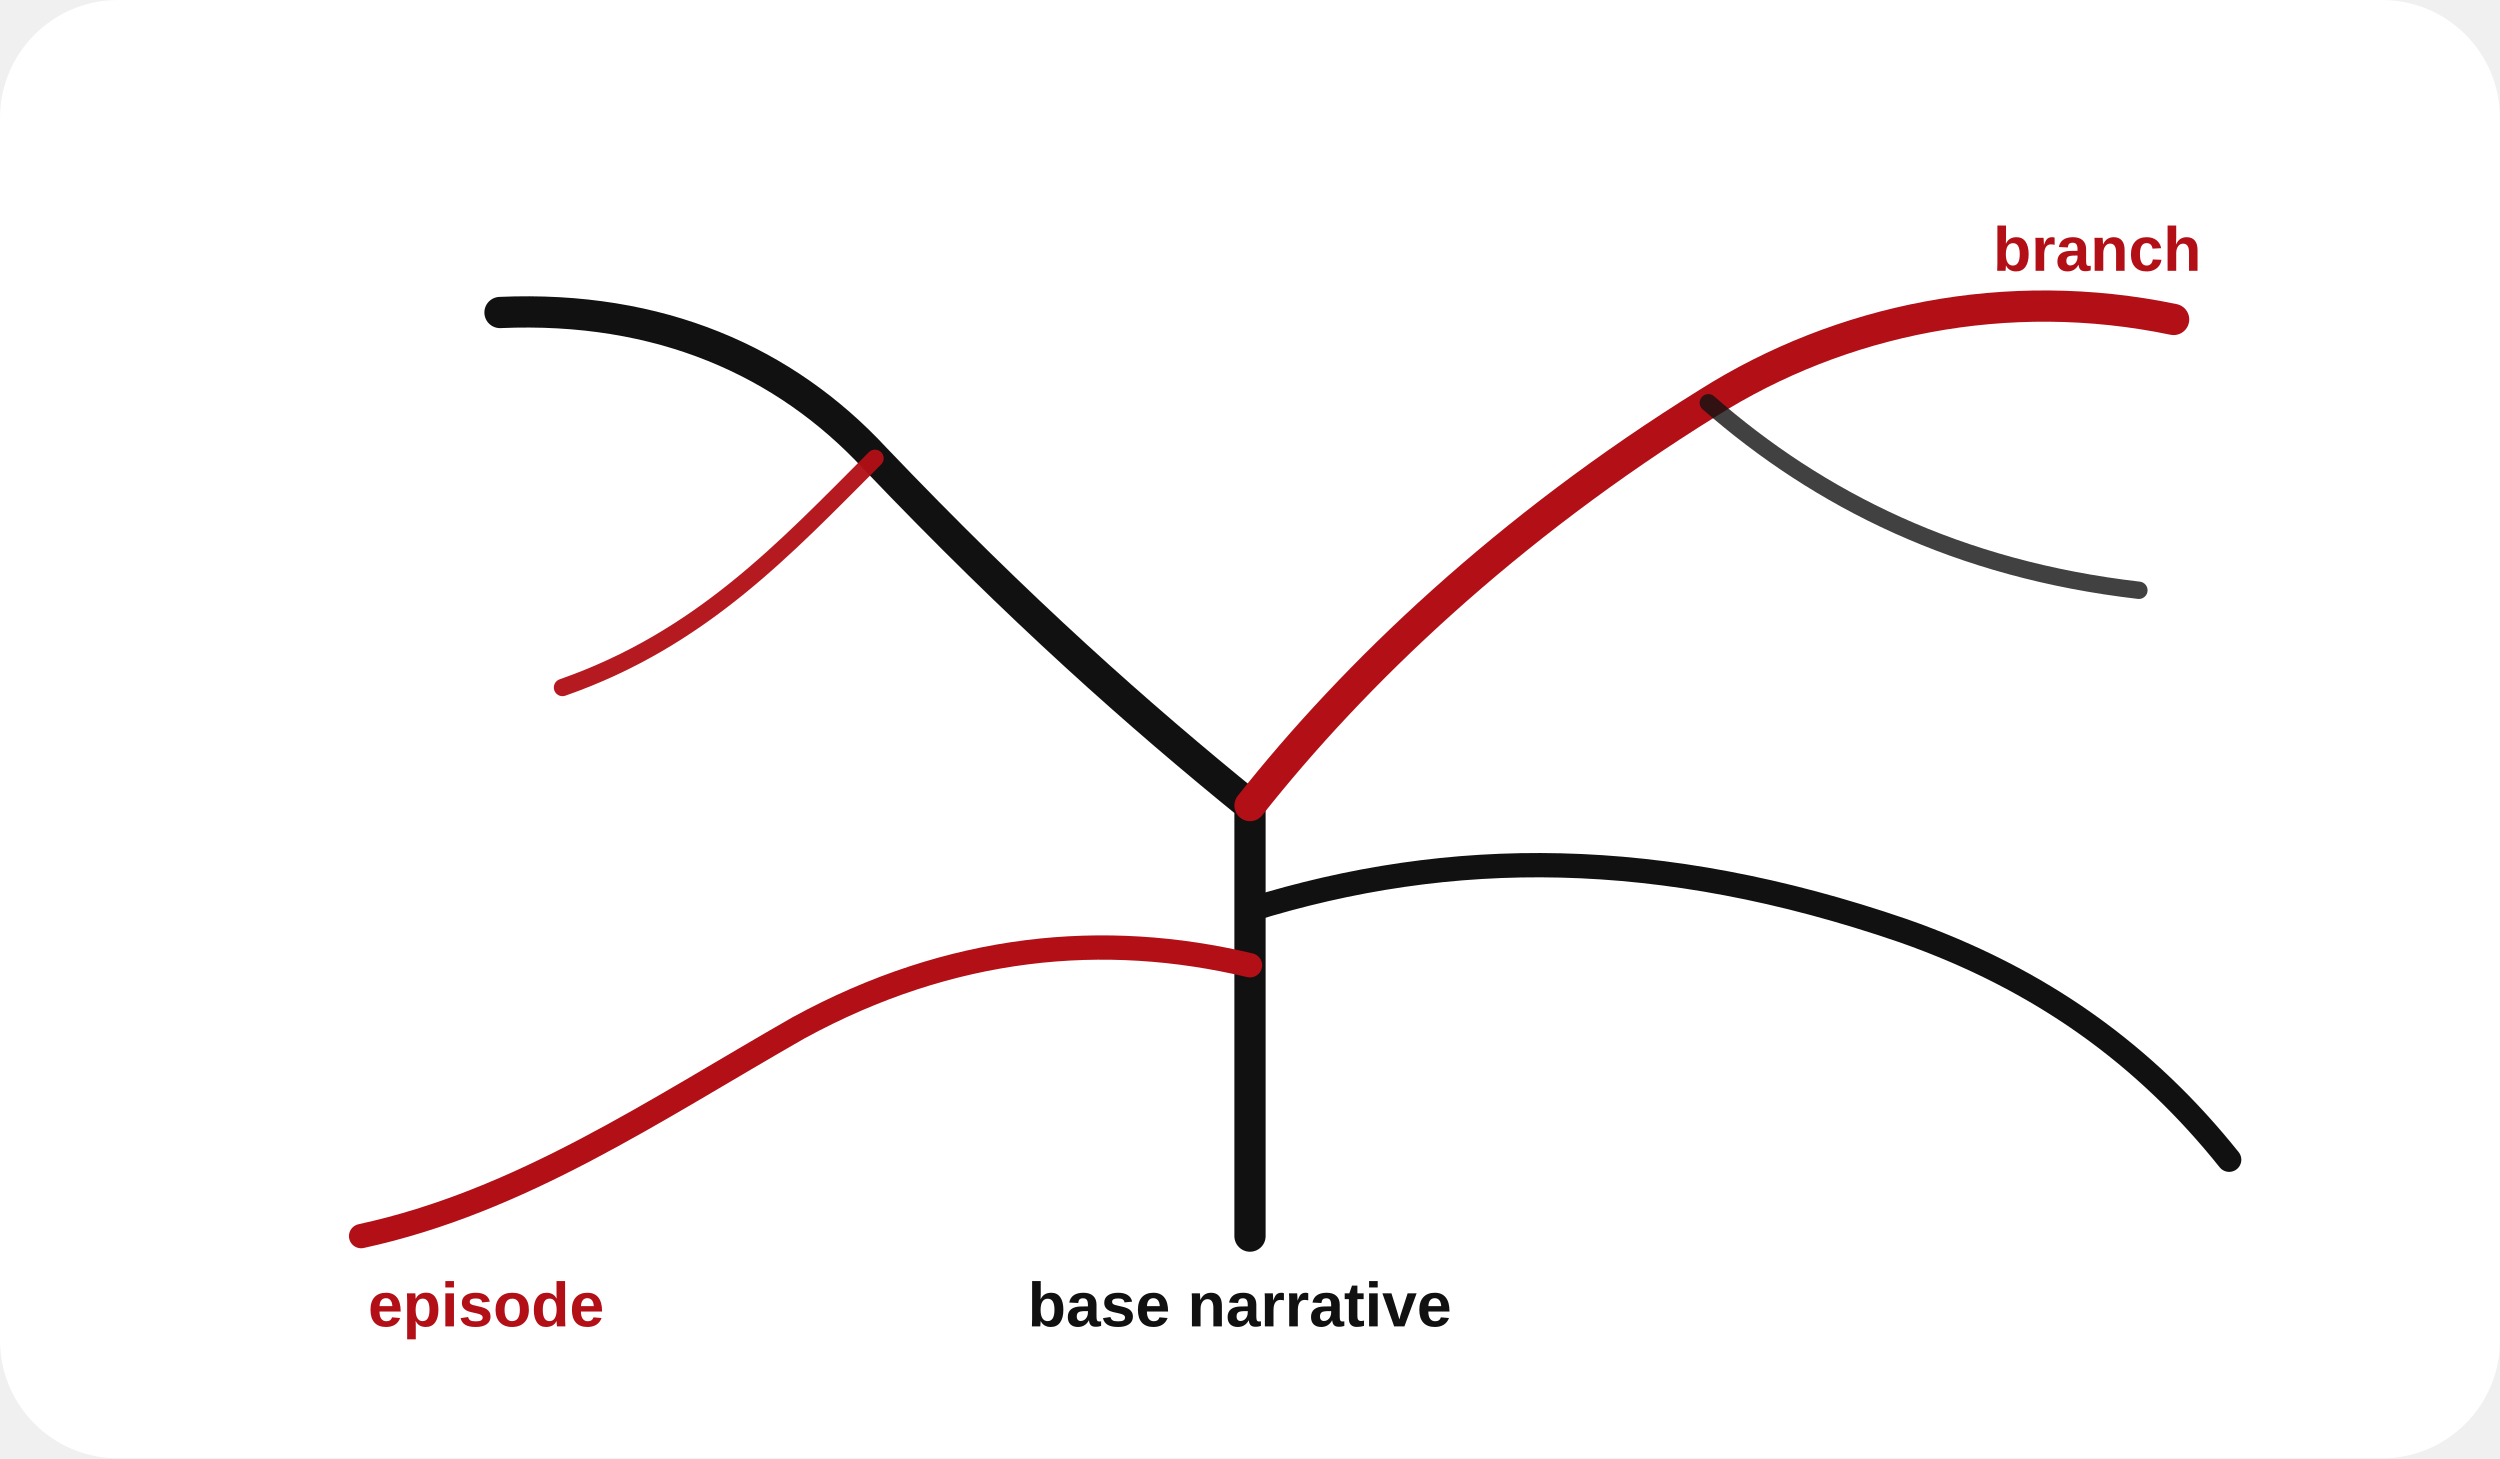
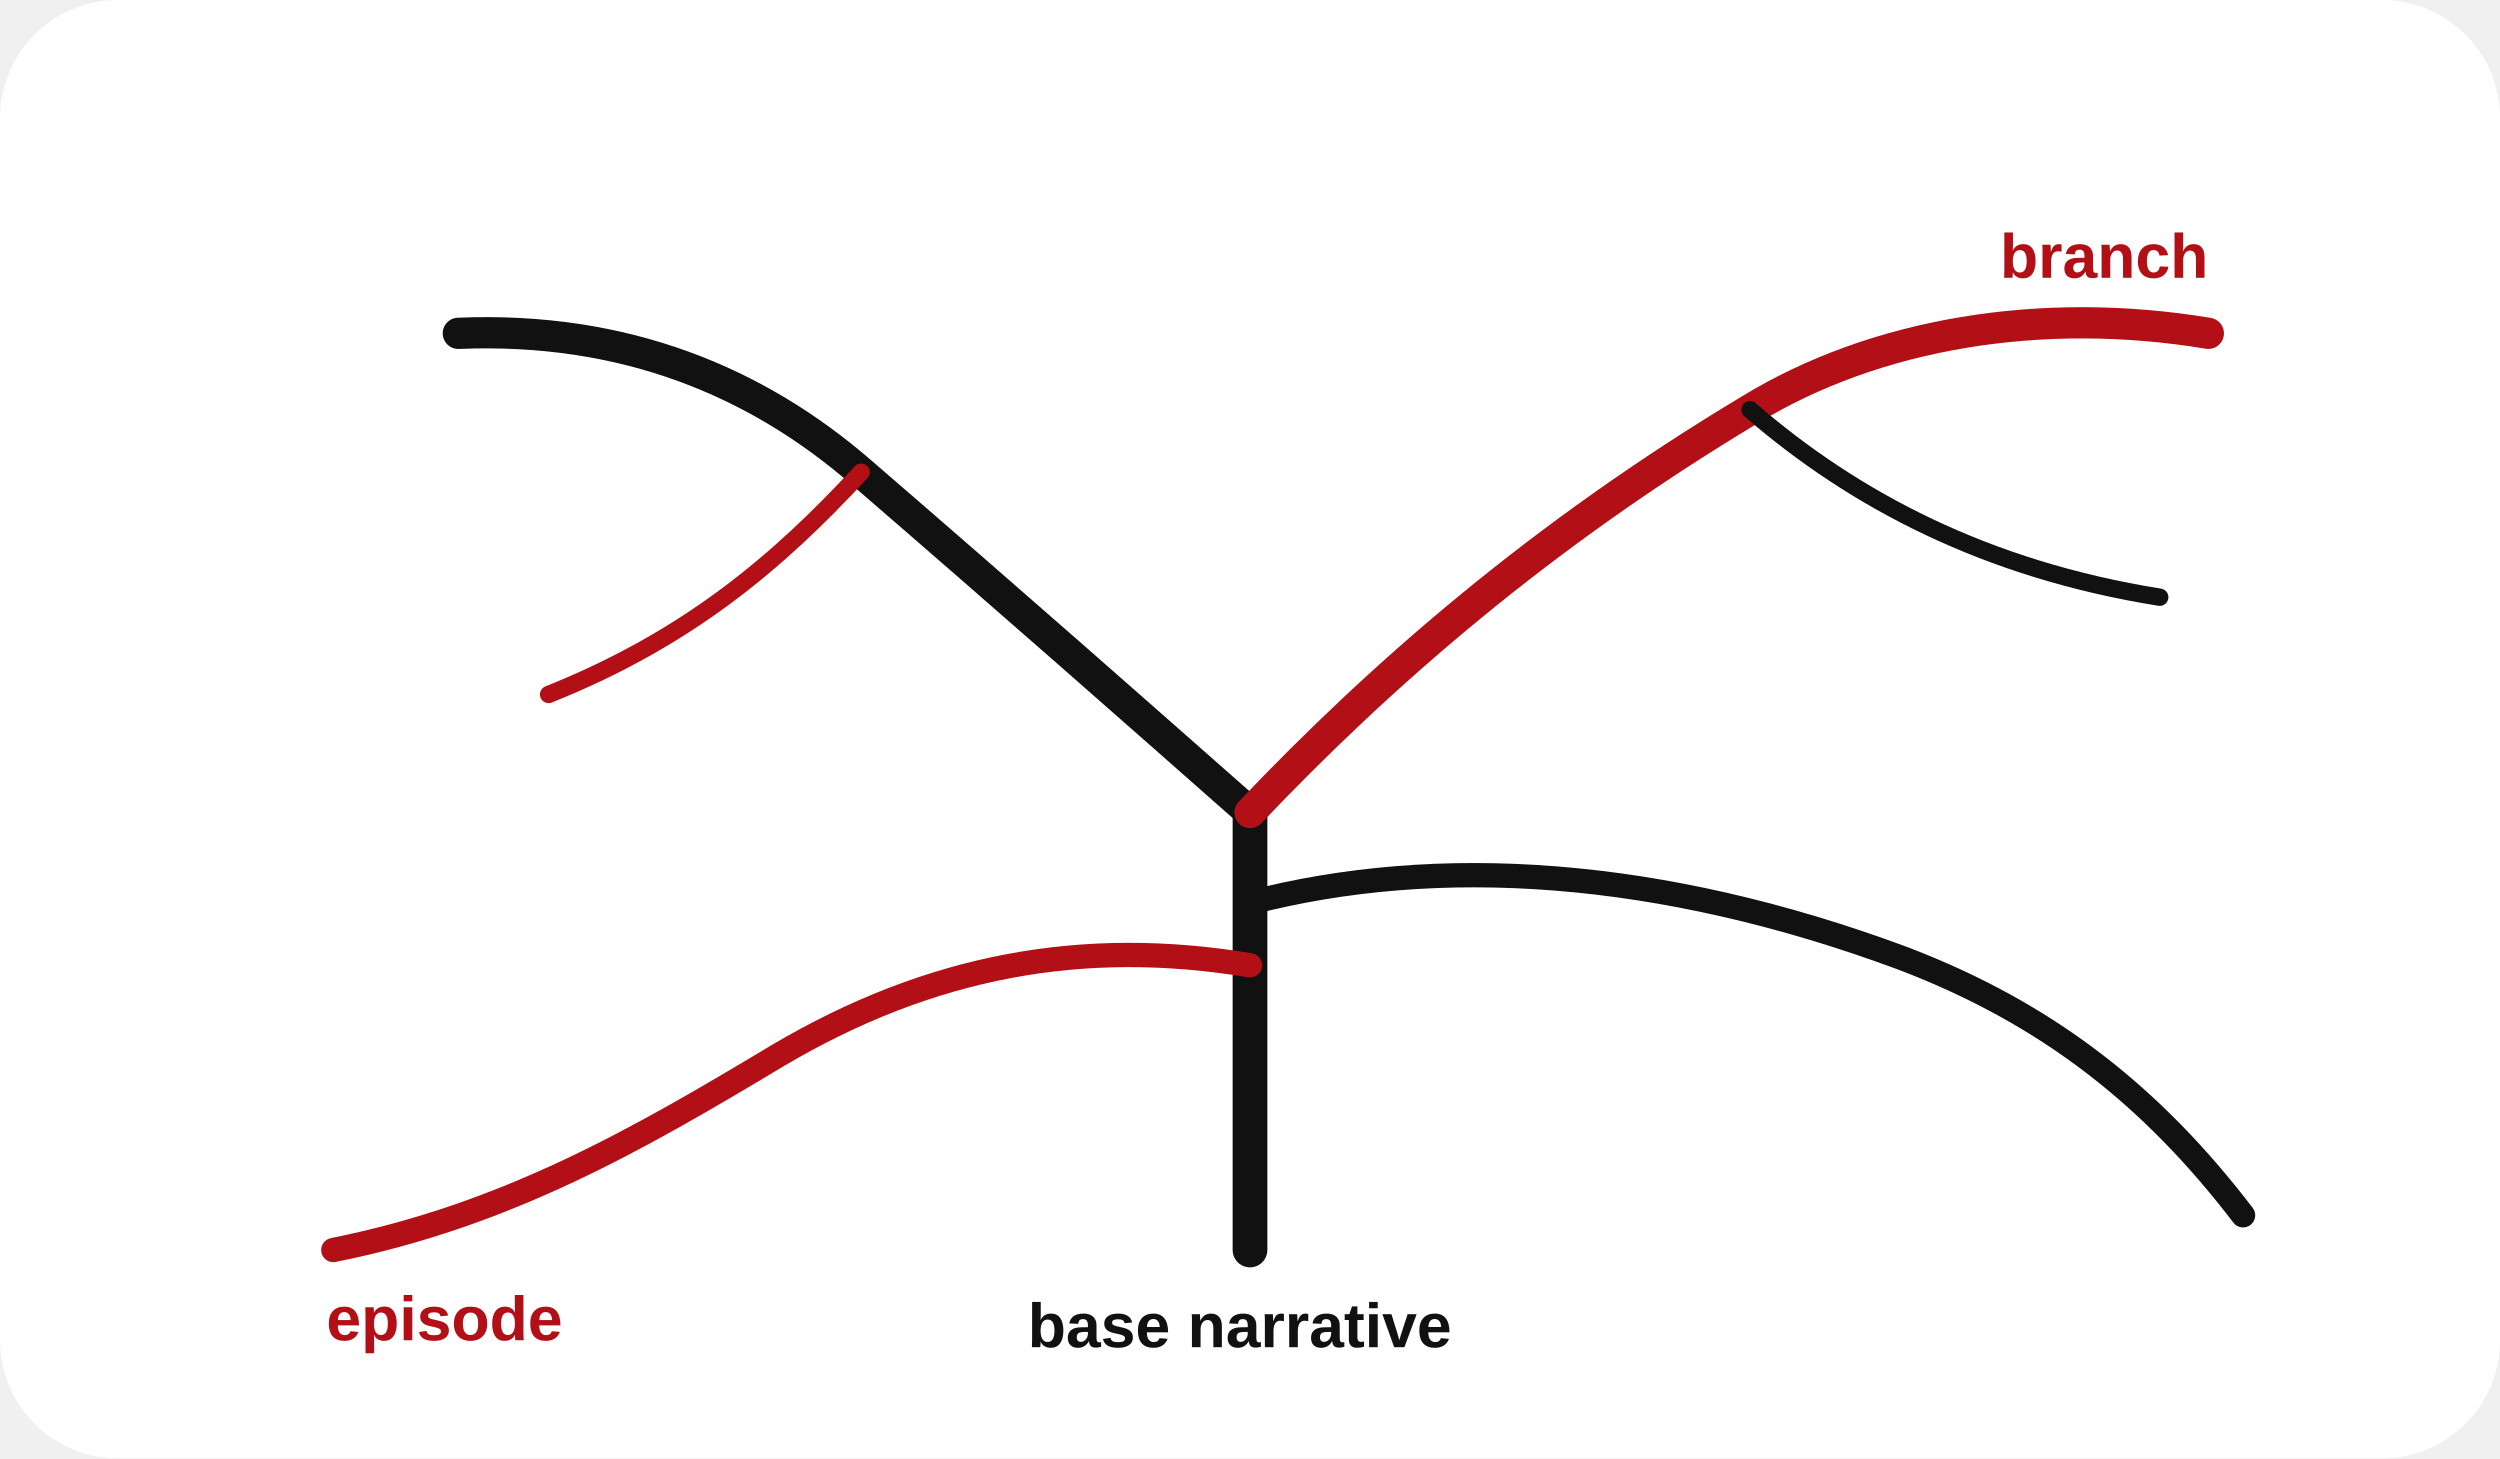
<svg xmlns="http://www.w3.org/2000/svg" viewBox="0 0 720 420" role="img" aria-labelledby="title desc">
  <rect width="720" height="420" rx="34" fill="#fff" />
  <g fill="none" stroke-linecap="round" stroke-linejoin="round">
-     <path d="M360 356 C360 312 360 270 360 232 C328 206 294 176 252 132 C226 104 190 88 144 90" stroke="#111" stroke-width="9" />
-     <path d="M360 232 C390 194 434 152 492 116 C530 92 578 82 626 92" stroke="#b20f16" stroke-width="9" />
-     <path d="M360 262 C418 244 478 244 548 268 C588 282 618 304 642 334" stroke="#111" stroke-width="7" />
-     <path d="M360 278 C318 268 274 272 230 296 C188 320 150 346 104 356" stroke="#b20f16" stroke-width="7" />
-     <path d="M252 132 C226 158 202 184 162 198" stroke="#b20f16" stroke-width="5" opacity="0.95" />
-     <path d="M492 116 C524 144 564 164 616 170" stroke="#111" stroke-width="5" opacity="0.8" />
+     <path d="M360 360 C360 318 360 276 360 234" stroke="#111" stroke-width="10" />
+     <path d="M360 234 C326 204 292 174 248 136 C218 110 180 94 132 96" stroke="#111" stroke-width="9" />
+     <path d="M360 234 C398 194 444 154 504 118 C540 96 588 88 636 96" stroke="#b20f16" stroke-width="9" />
+     <path d="M360 260 C414 246 478 250 548 276 C590 292 620 316 646 350" stroke="#111" stroke-width="7" />
+     <path d="M360 278 C312 270 268 278 224 304 C184 328 146 350 96 360" stroke="#b20f16" stroke-width="7" />
+     <path d="M248 136 C224 162 198 184 158 200" stroke="#b20f16" stroke-width="5" />
+     <path d="M504 118 C534 144 572 164 622 172" stroke="#111" stroke-width="5" />
  </g>
  <g font-family="ui-sans-serif, system-ui, -apple-system, Segoe UI, Arial, sans-serif" font-size="18" font-weight="850">
-     <text x="296" y="382" fill="#111">base narrative</text>
-     <text x="574" y="78" fill="#b20f16">branch</text>
-     <text x="106" y="382" fill="#b20f16">episode</text>
+     <text x="296" y="388" fill="#111">base narrative</text>
+     <text x="576" y="80" fill="#b20f16">branch</text>
+     <text x="94" y="386" fill="#b20f16">episode</text>
  </g>
</svg>
